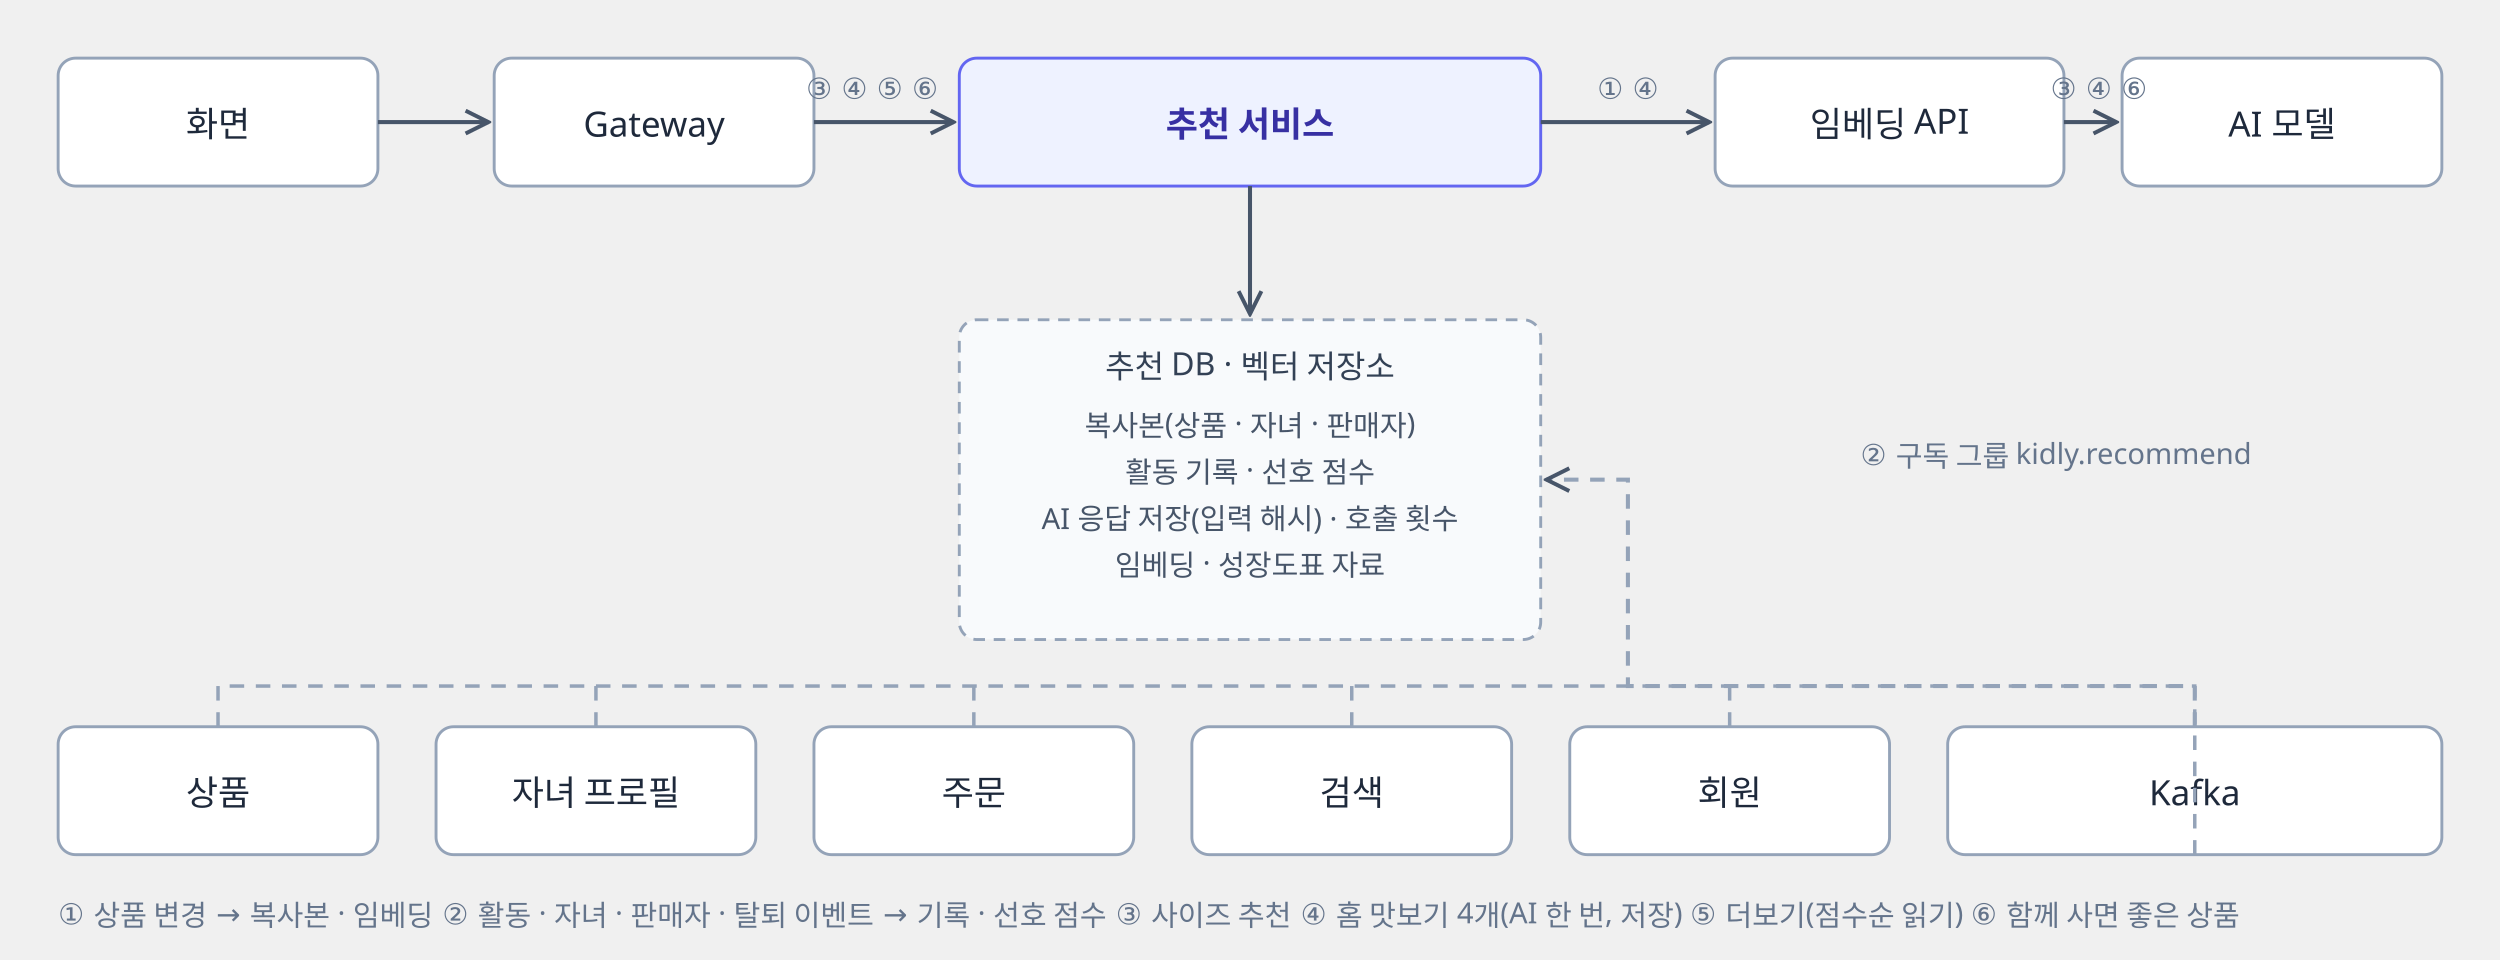
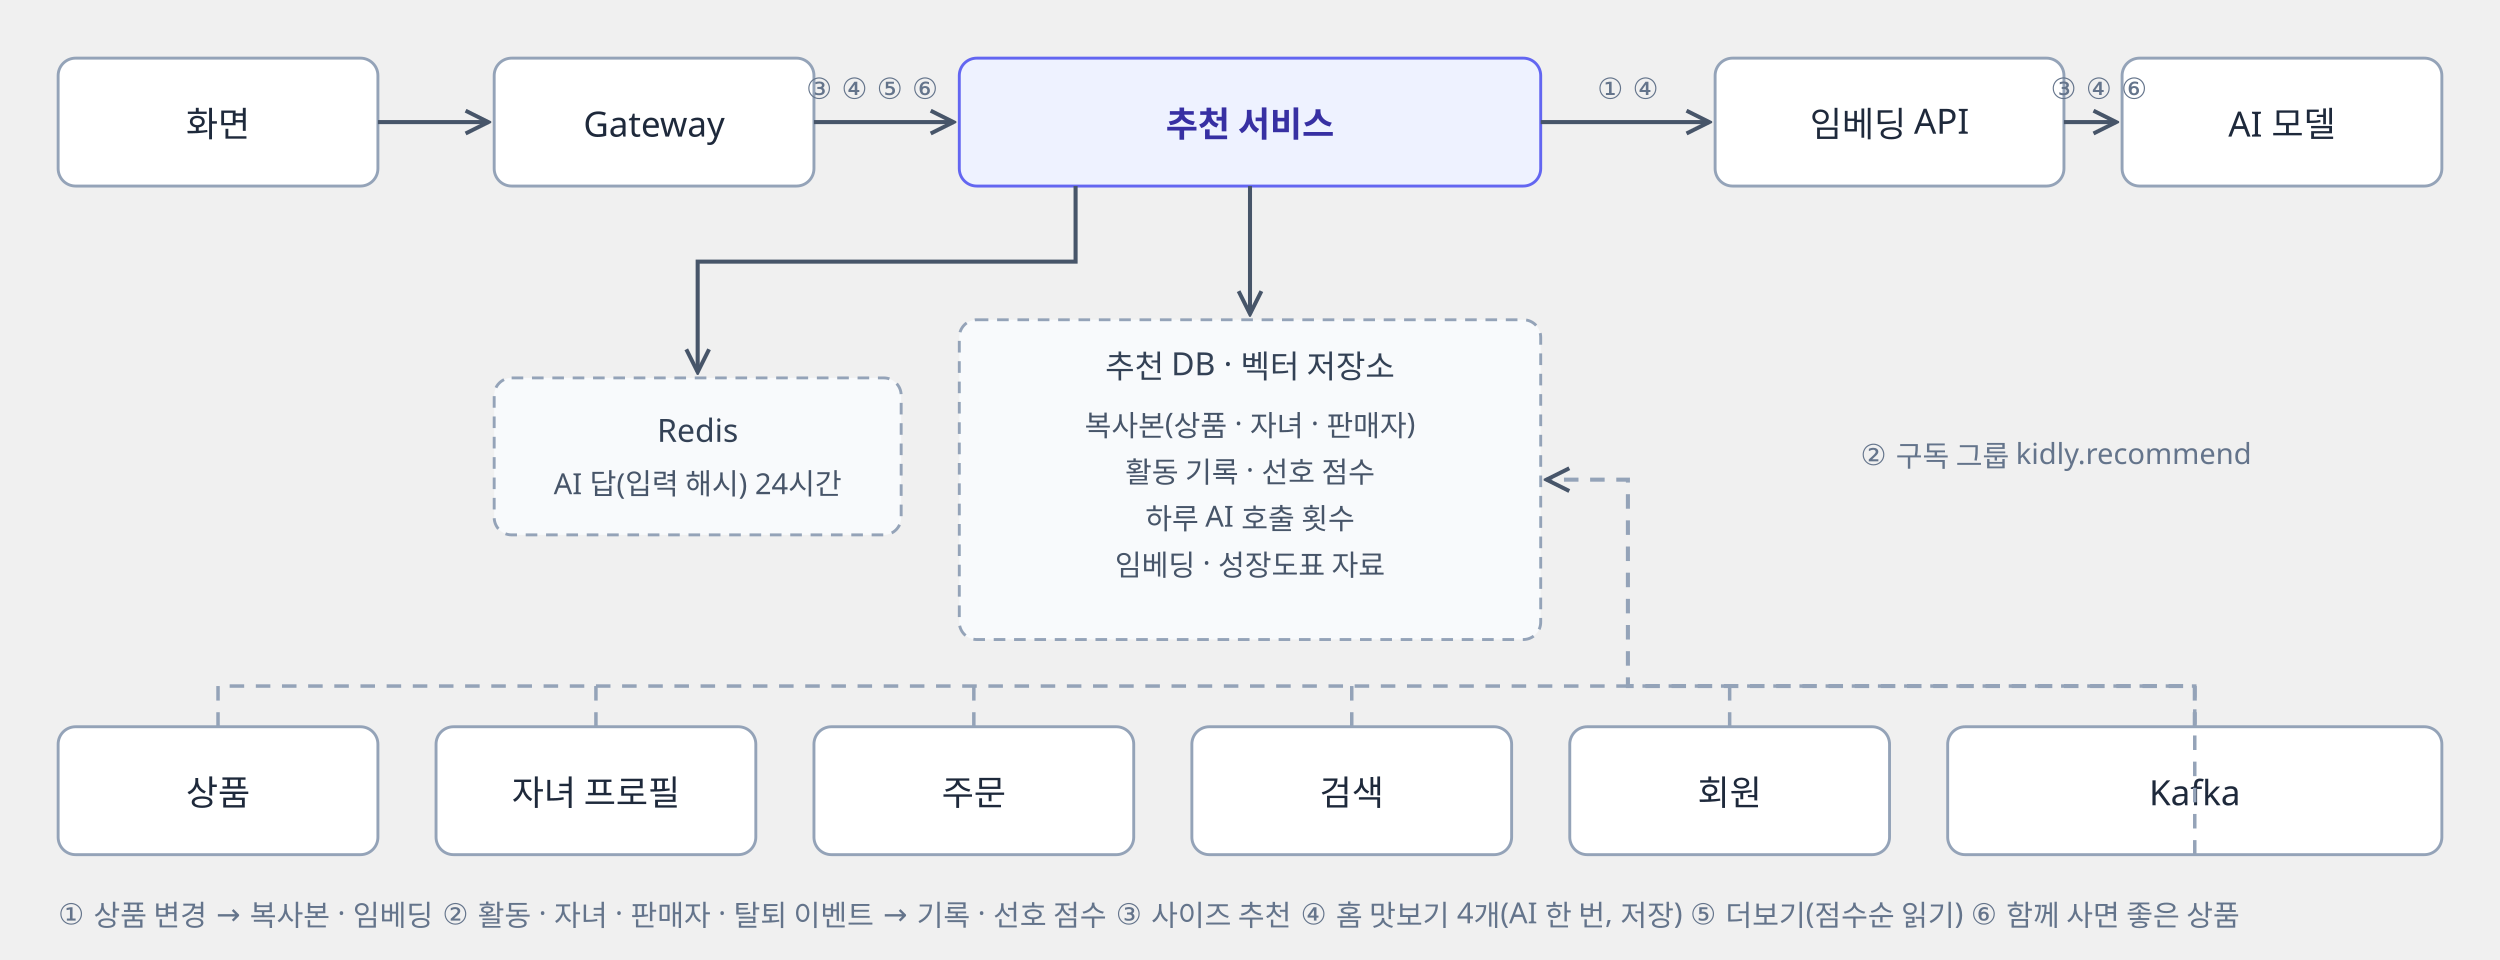
<svg xmlns="http://www.w3.org/2000/svg" viewBox="0 0 860 330" width="860" height="330" font-family="Noto Sans KR, sans-serif" font-size="12">
  <defs>
    <marker id="ai-a" viewBox="0 0 10 10" refX="9" refY="5" markerWidth="7" markerHeight="7" orient="auto">
      <path d="M1 1L9 5L1 9" fill="none" stroke="#475569" stroke-width="1.4" />
    </marker>
  </defs>
  <rect x="20" y="20" width="110" height="44" rx="6" fill="#fff" stroke="#94a3b8" />
  <text x="75" y="47" text-anchor="middle" fill="#1e293b">화면</text>
  <rect x="170" y="20" width="110" height="44" rx="6" fill="#fff" stroke="#94a3b8" />
  <text x="225" y="47" text-anchor="middle" fill="#1e293b">Gateway</text>
  <rect x="330" y="20" width="200" height="44" rx="6" fill="#eef2ff" stroke="#6366f1" />
  <text x="430" y="47" text-anchor="middle" fill="#3730a3" font-weight="600">추천 서비스</text>
  <rect x="590" y="20" width="120" height="44" rx="6" fill="#fff" stroke="#94a3b8" />
  <text x="650" y="47" text-anchor="middle" fill="#1e293b">임베딩 API</text>
  <rect x="730" y="20" width="110" height="44" rx="6" fill="#fff" stroke="#94a3b8" />
  <text x="785" y="47" text-anchor="middle" fill="#1e293b">AI 모델</text>
  <line x1="130" y1="42" x2="168" y2="42" stroke="#475569" stroke-width="1.4" marker-end="url(#ai-a)" />
  <line x1="280" y1="42" x2="328" y2="42" stroke="#475569" stroke-width="1.4" marker-end="url(#ai-a)" />
  <line x1="530" y1="42" x2="588" y2="42" stroke="#475569" stroke-width="1.4" marker-end="url(#ai-a)" />
  <line x1="710" y1="42" x2="728" y2="42" stroke="#475569" stroke-width="1.4" marker-end="url(#ai-a)" />
  <text x="300" y="34" text-anchor="middle" fill="#64748b" font-size="10">③ ④ ⑤ ⑥</text>
  <text x="560" y="34" text-anchor="middle" fill="#64748b" font-size="10">① ④</text>
  <text x="722" y="34" text-anchor="middle" fill="#64748b" font-size="10">③ ④ ⑥</text>
  <rect x="330" y="110" width="200" height="110" rx="6" fill="#f8fafc" stroke="#94a3b8" stroke-dasharray="4 3" />
  <text x="430" y="130" text-anchor="middle" fill="#334155" font-size="11">추천 DB · 벡터 저장소</text>
  <text x="430" y="150" text-anchor="middle" fill="#475569" font-size="10">복사본(상품 · 자녀 · 판매자)</text>
  <text x="430" y="166" text-anchor="middle" fill="#475569" font-size="10">활동 기록 · 선호 점수</text>
-   <text x="430" y="182" text-anchor="middle" fill="#475569" font-size="10">AI 응답 저장(입력 해시) · 호출 횟수</text>
+   <text x="430" y="182" text-anchor="middle" fill="#475569" font-size="10">하루 AI 호출 횟수</text>
  <text x="430" y="198" text-anchor="middle" fill="#475569" font-size="10">임베딩 · 성장도표 자료</text>
  <line x1="430" y1="64" x2="430" y2="108" stroke="#475569" stroke-width="1.4" marker-end="url(#ai-a)" />
+   <rect x="170" y="130" width="140" height="54" rx="6" fill="#f8fafc" stroke="#94a3b8" stroke-dasharray="4 3" />
+   <text x="240" y="152" text-anchor="middle" fill="#334155" font-size="11">Redis</text>
+   <text x="240" y="170" text-anchor="middle" fill="#475569" font-size="10">AI 답(입력 해시) 24시간</text>
+   <path d="M370 64 V 90 H 240 V 128" fill="none" stroke="#475569" stroke-width="1.4" marker-end="url(#ai-a)" />
  <rect x="20" y="250" width="110" height="44" rx="6" fill="#fff" stroke="#94a3b8" />
  <text x="75" y="277" text-anchor="middle" fill="#1e293b">상품</text>
  <rect x="150" y="250" width="110" height="44" rx="6" fill="#fff" stroke="#94a3b8" />
  <text x="205" y="277" text-anchor="middle" fill="#1e293b">자녀 프로필</text>
  <rect x="280" y="250" width="110" height="44" rx="6" fill="#fff" stroke="#94a3b8" />
  <text x="335" y="277" text-anchor="middle" fill="#1e293b">주문</text>
  <rect x="410" y="250" width="110" height="44" rx="6" fill="#fff" stroke="#94a3b8" />
  <text x="465" y="277" text-anchor="middle" fill="#1e293b">검색</text>
  <rect x="540" y="250" width="110" height="44" rx="6" fill="#fff" stroke="#94a3b8" />
  <text x="595" y="277" text-anchor="middle" fill="#1e293b">회원</text>
  <rect x="670" y="250" width="170" height="44" rx="6" fill="#fff" stroke="#94a3b8" />
  <text x="755" y="277" text-anchor="middle" fill="#1e293b">Kafka</text>
  <path d="M75 250 V 236 H 755 V 294" fill="none" stroke="#94a3b8" stroke-width="1.2" stroke-dasharray="5 4" />
  <path d="M205 250 V 236" fill="none" stroke="#94a3b8" stroke-width="1.2" stroke-dasharray="5 4" />
  <path d="M335 250 V 236" fill="none" stroke="#94a3b8" stroke-width="1.2" stroke-dasharray="5 4" />
  <path d="M465 250 V 236" fill="none" stroke="#94a3b8" stroke-width="1.2" stroke-dasharray="5 4" />
  <path d="M595 250 V 236" fill="none" stroke="#94a3b8" stroke-width="1.2" stroke-dasharray="5 4" />
  <path d="M755 250 V 236 H 560 V 165 H 532" fill="none" stroke="#94a3b8" stroke-width="1.4" stroke-dasharray="5 4" marker-end="url(#ai-a)" />
  <text x="640" y="160" fill="#64748b" font-size="10">② 구독 그룹 kidly.recommend</text>
  <text x="20" y="318" fill="#64748b" font-size="10">① 상품 변경 → 복사본 · 임베딩  ② 활동 · 자녀 · 판매자 · 탈퇴 이벤트 → 기록 · 선호 점수  ③ 사이즈 추천  ④ 홈 맛보기 4개(AI 한 번, 저장)  ⑤ 더보기(점수순 읽기)  ⑥ 함께 사면 좋은 상품</text>
</svg>
